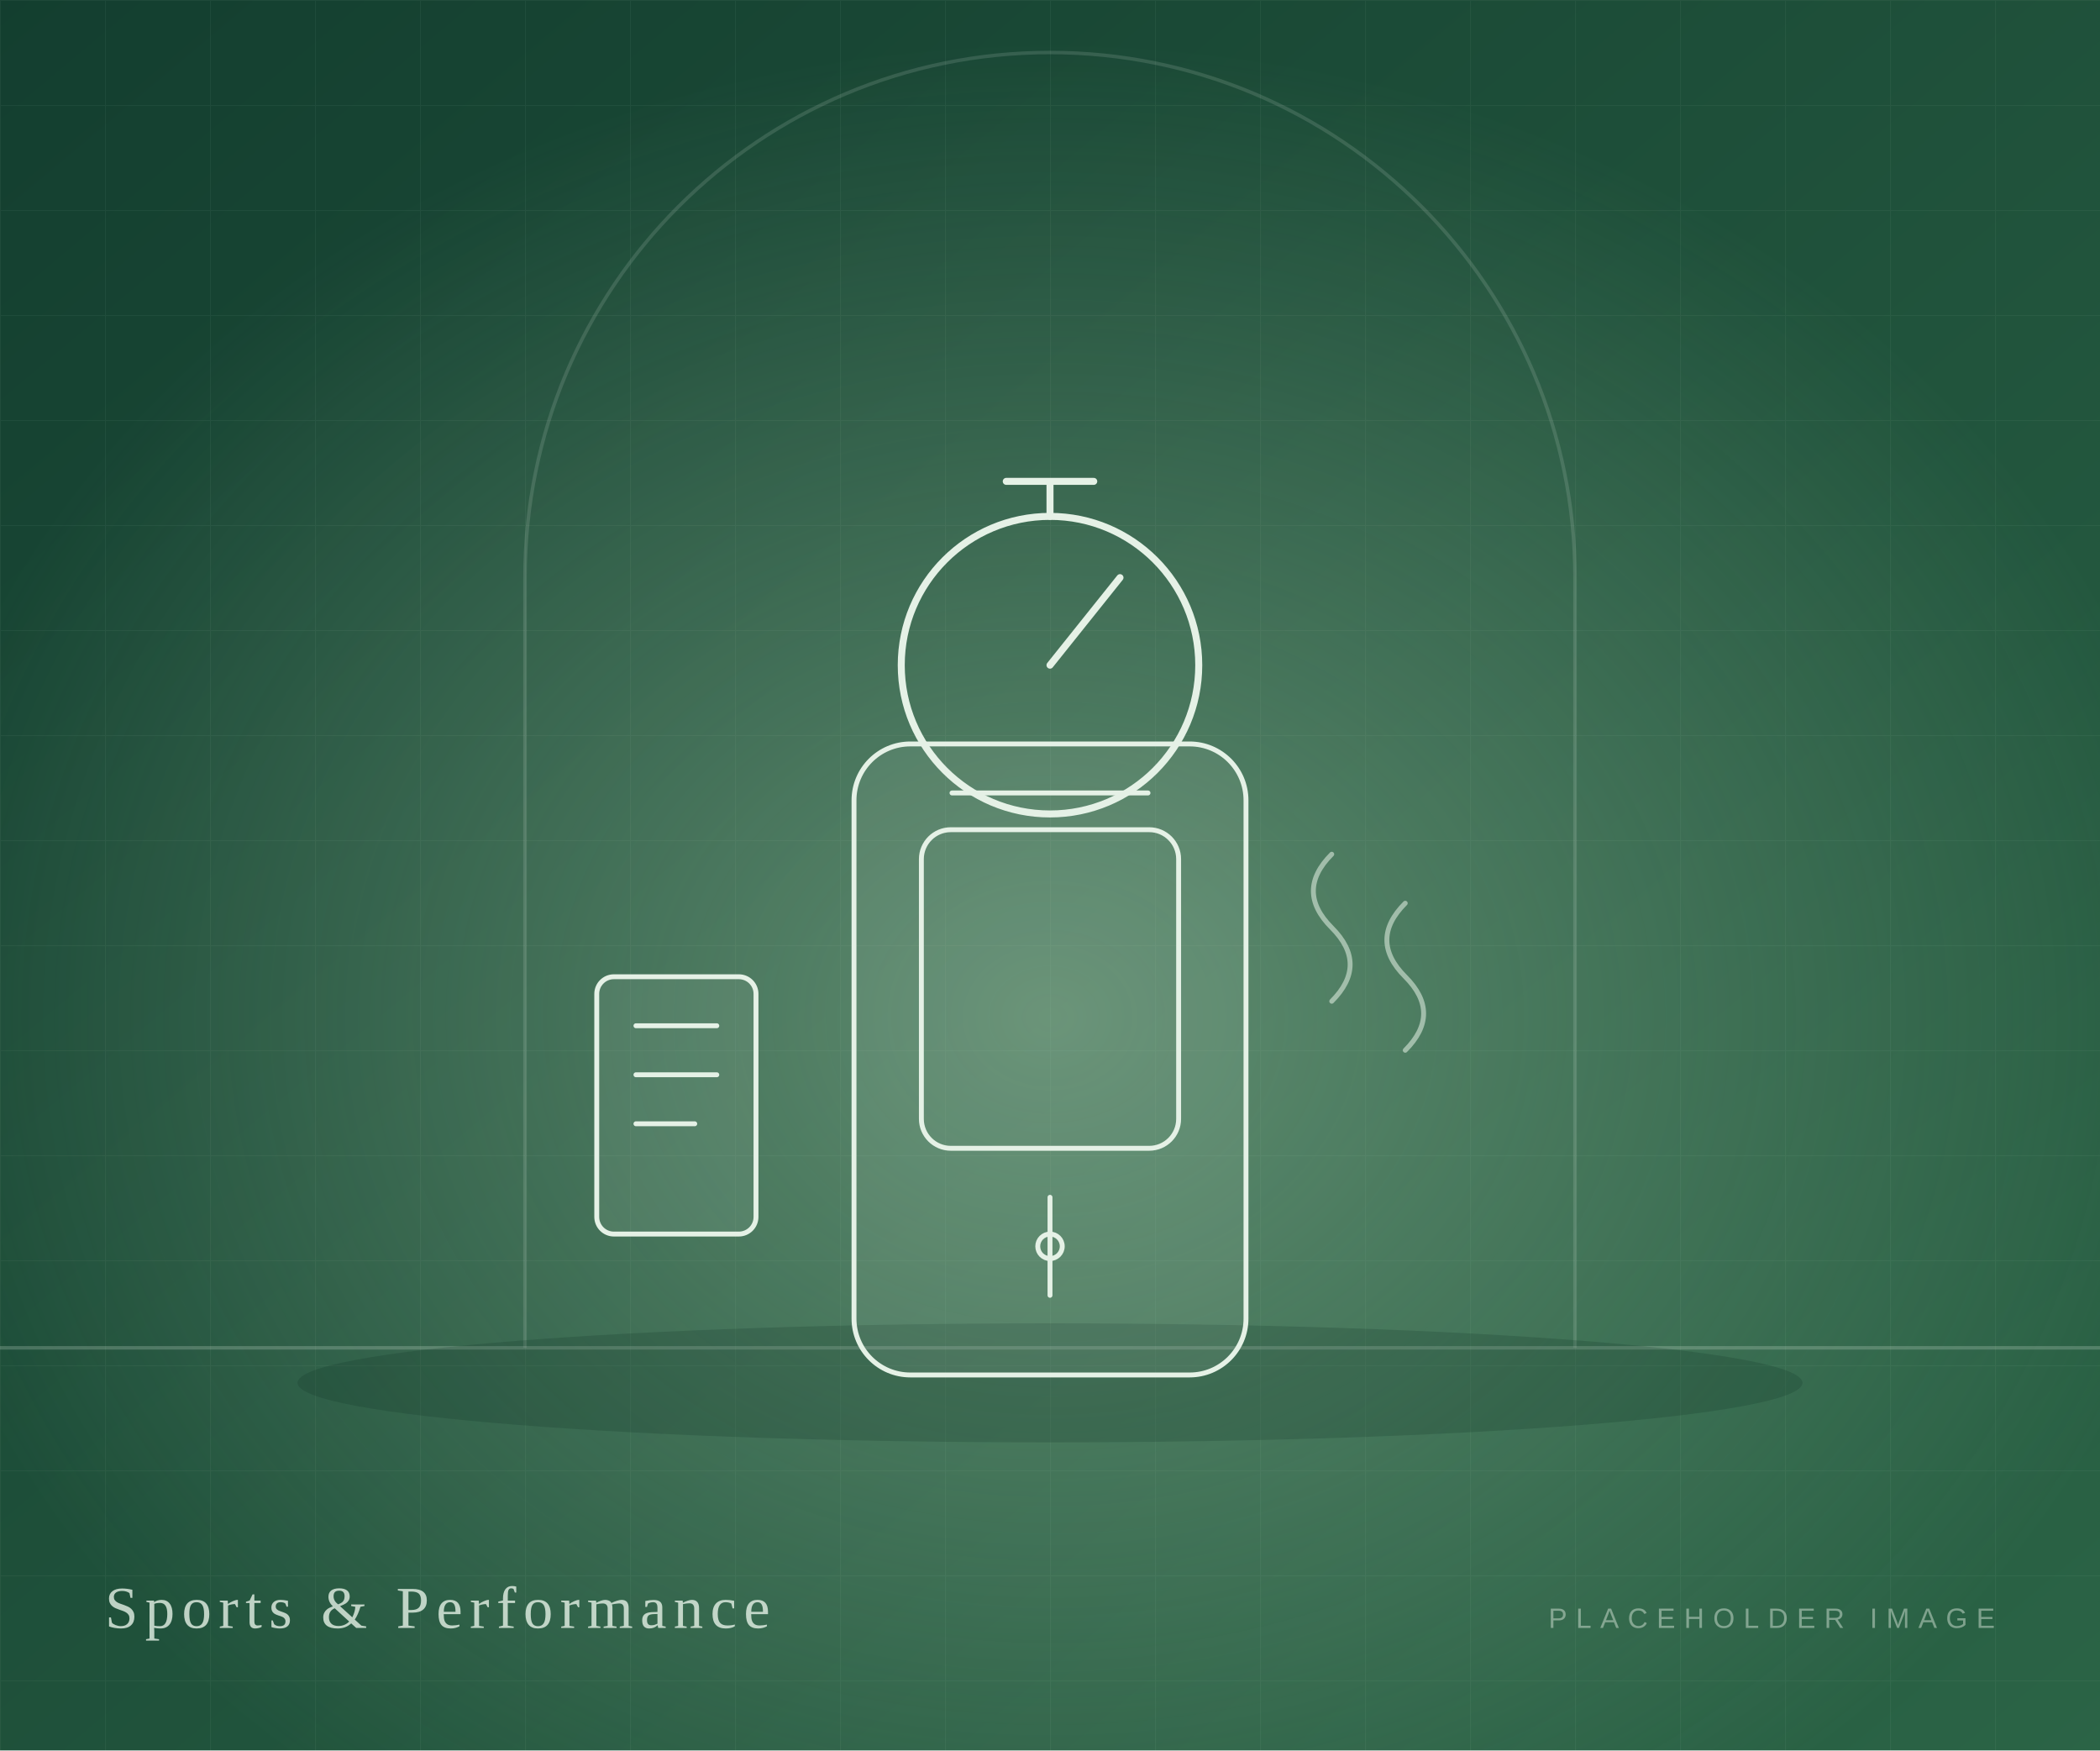
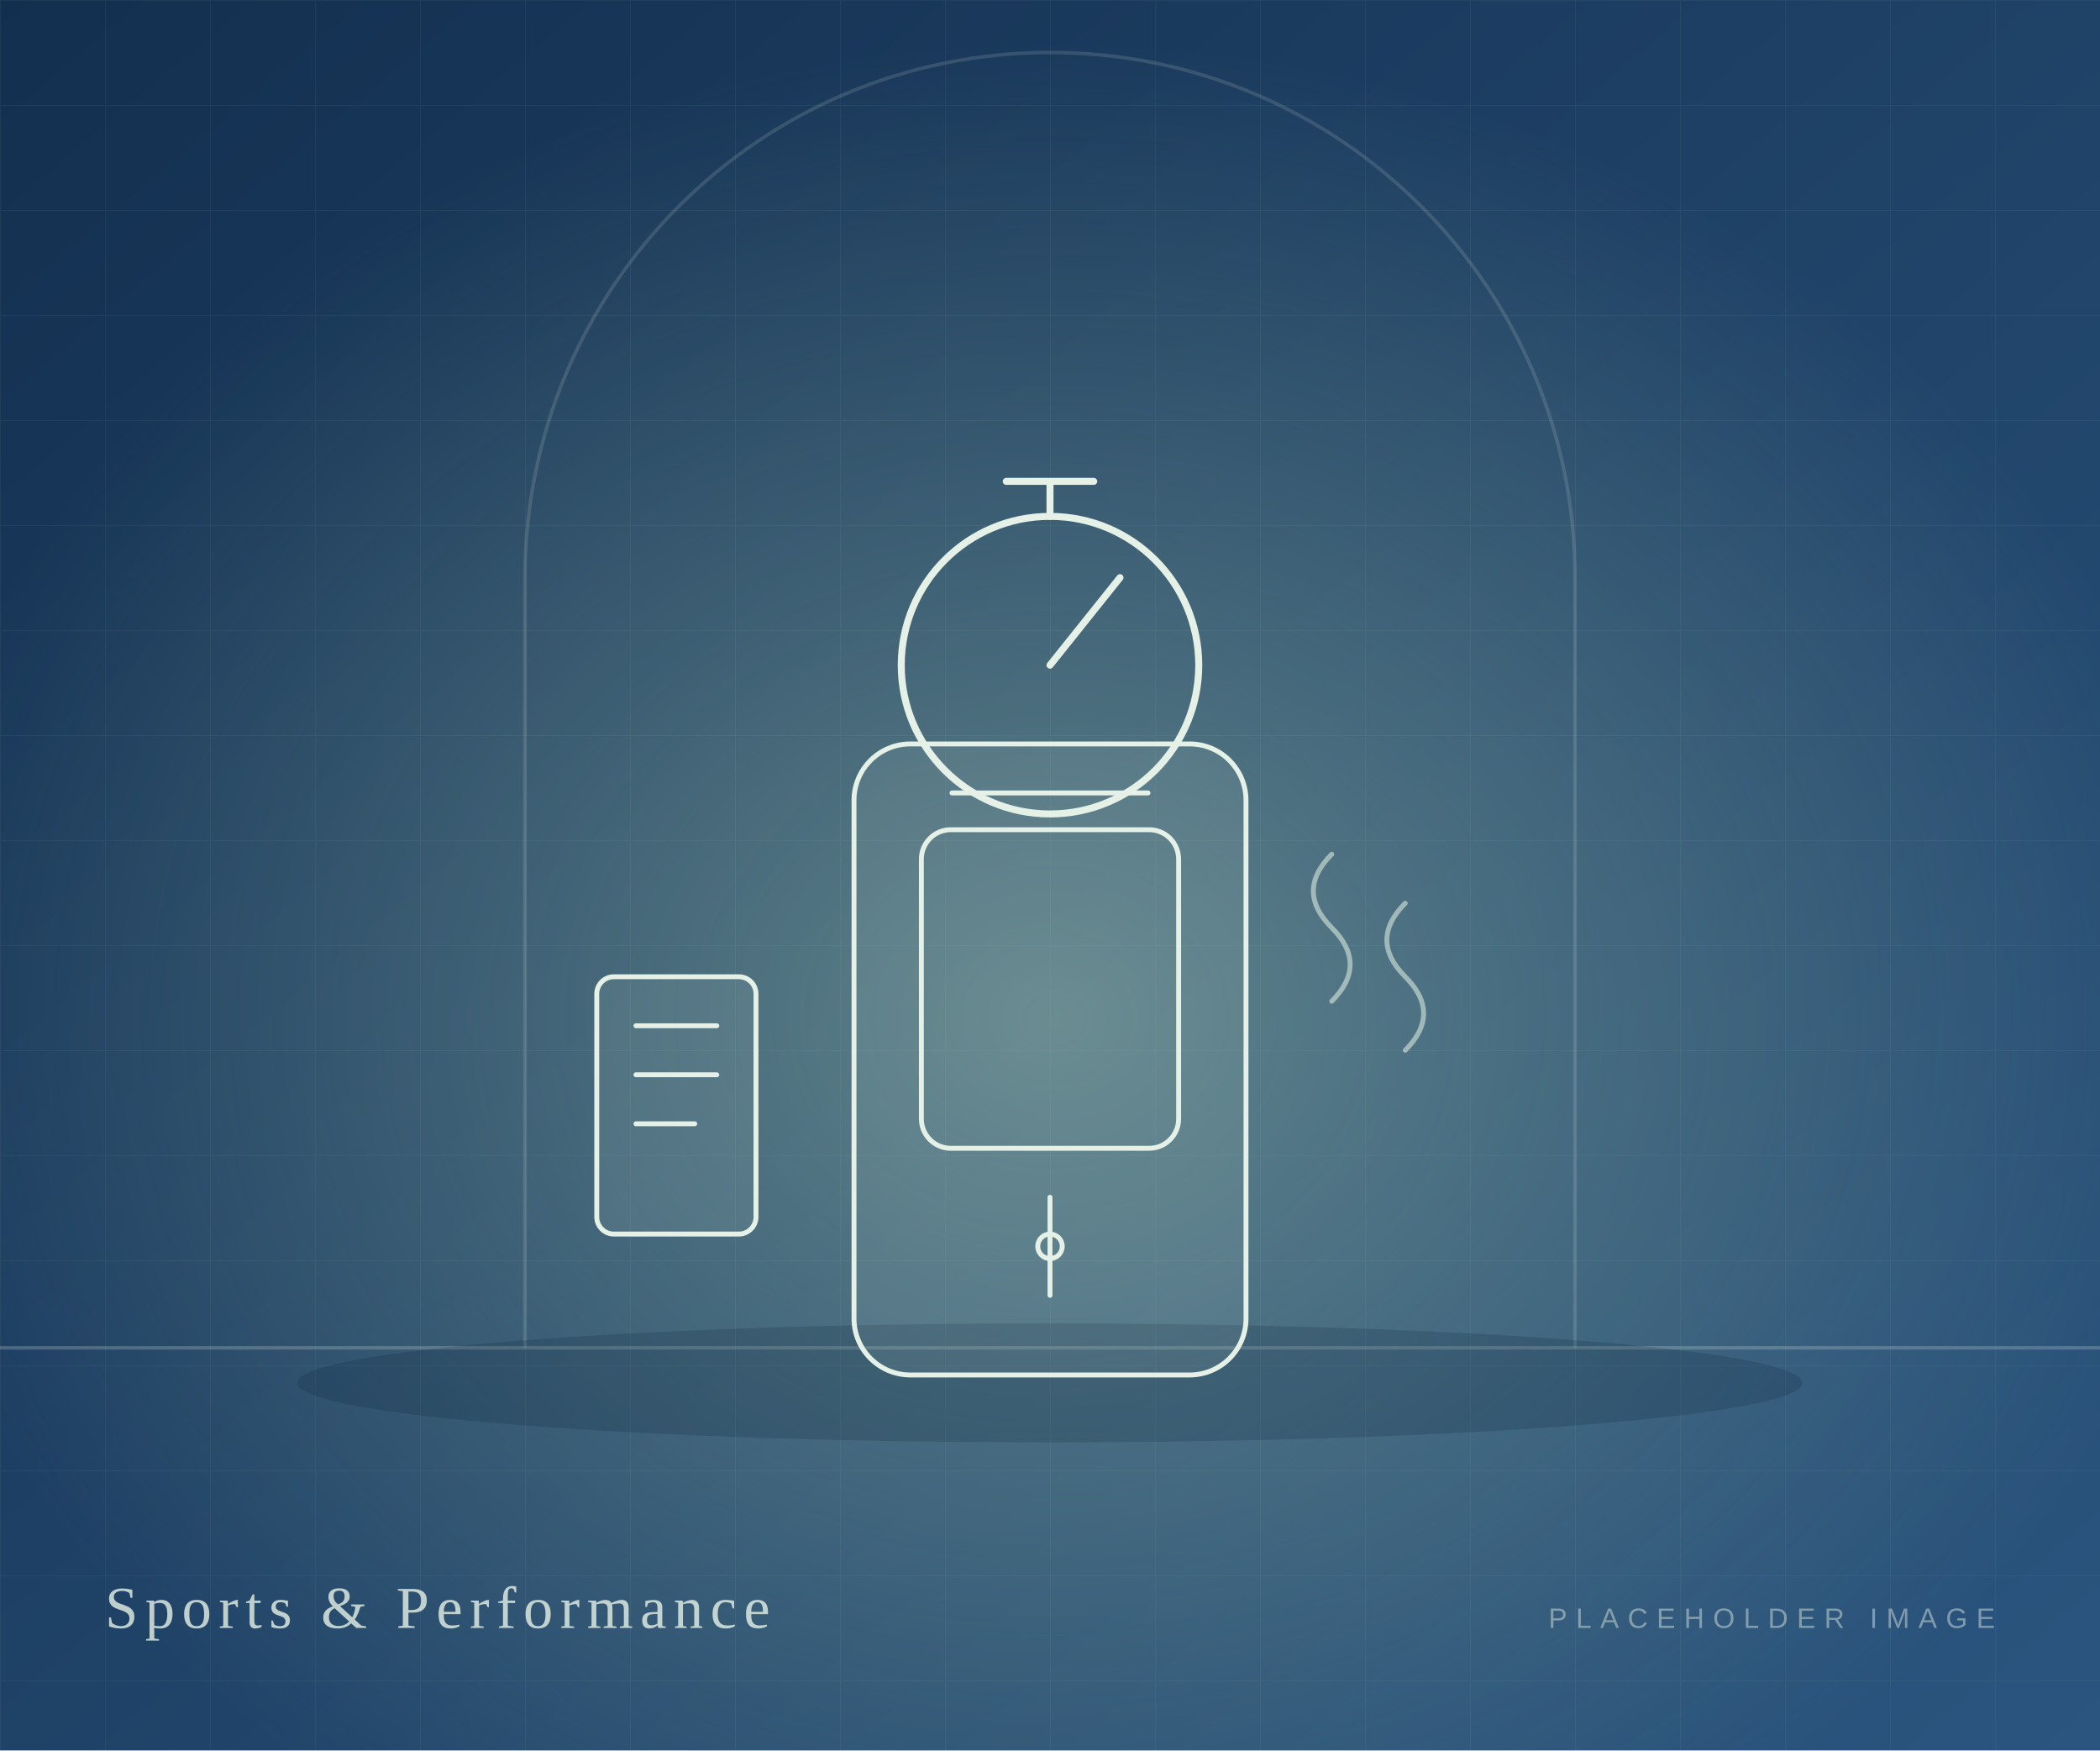
<svg xmlns="http://www.w3.org/2000/svg" viewBox="0 0 1200 1000" preserveAspectRatio="xMidYMid slice" role="img" aria-label="Sports &amp; Performance placeholder">
  <defs>
    <linearGradient id="bg" x1="0" y1="0" x2="1" y2="1">
-       <stop offset="0" stop-color="#133E2F" />
-       <stop offset="1" stop-color="#2B6446" />
+       <stop offset="0" stop-color="#132F4F" />
+       <stop offset="1" stop-color="#2B557F" />
    </linearGradient>
    <radialGradient id="glow" cx="0.5" cy="0.58" r="0.55">
      <stop offset="0" stop-color="#b8dcb9" stop-opacity="0.42" />
      <stop offset="1" stop-color="#b8dcb9" stop-opacity="0" />
    </radialGradient>
    <pattern id="grid" width="60" height="60" patternUnits="userSpaceOnUse">
      <path d="M60 0H0V60" fill="none" stroke="#e5f1e6" stroke-opacity="0.05" />
    </pattern>
  </defs>
  <rect width="1200" height="1000" fill="url(#bg)" />
  <rect width="1200" height="1000" fill="url(#grid)" />
  <rect width="1200" height="1000" fill="url(#glow)" />
  <path d="M300 770V330a300 300 0 0 1 600 0v440" fill="none" stroke="#e5f1e6" stroke-opacity="0.14" stroke-width="2" />
  <path d="M0 770H1200" stroke="#e5f1e6" stroke-opacity="0.22" stroke-width="2" />
-   <ellipse cx="600" cy="790" rx="430" ry="34" fill="#0A2A1F" fill-opacity="0.18" />
+   <ellipse cx="600" cy="790" rx="430" ry="34" fill="#0A1C33" fill-opacity="0.18" />
  <g fill="none" stroke="#e5f1e6" stroke-width="4" stroke-linecap="round" stroke-linejoin="round">
    <circle cx="600" cy="380" r="85" />
    <path d="M600 380L640 330M575 275H625M600 275V295" />
    <g transform="translate(180 250) scale(0.7)">
      <rect x="440" y="250" width="320" height="515" rx="46" fill="#e5f1e6" fill-opacity="0.08" />
      <rect x="495" y="320" width="210" height="260" rx="24" />
      <path d="M520 290H680M600 620V700" />
      <circle cx="600" cy="660" r="10" />
      <path d="M830 460q30-30 0-60t0-60M890 500q30-30 0-60t0-60" stroke-opacity="0.55" />
      <rect x="230" y="440" width="130" height="210" rx="14" fill="#e5f1e6" fill-opacity="0.08" />
      <path d="M262 480H328M262 520H328M262 560H310" />
    </g>
  </g>
  <text x="60" y="930" font-family="Georgia, 'Times New Roman', serif" font-size="34" fill="#e5f1e6" fill-opacity="0.8" letter-spacing="4">Sports &amp; Performance</text>
  <text x="1140" y="930" text-anchor="end" font-family="Arial, Helvetica, sans-serif" font-size="16" fill="#e5f1e6" fill-opacity="0.45" letter-spacing="5">PLACEHOLDER IMAGE</text>
</svg>
